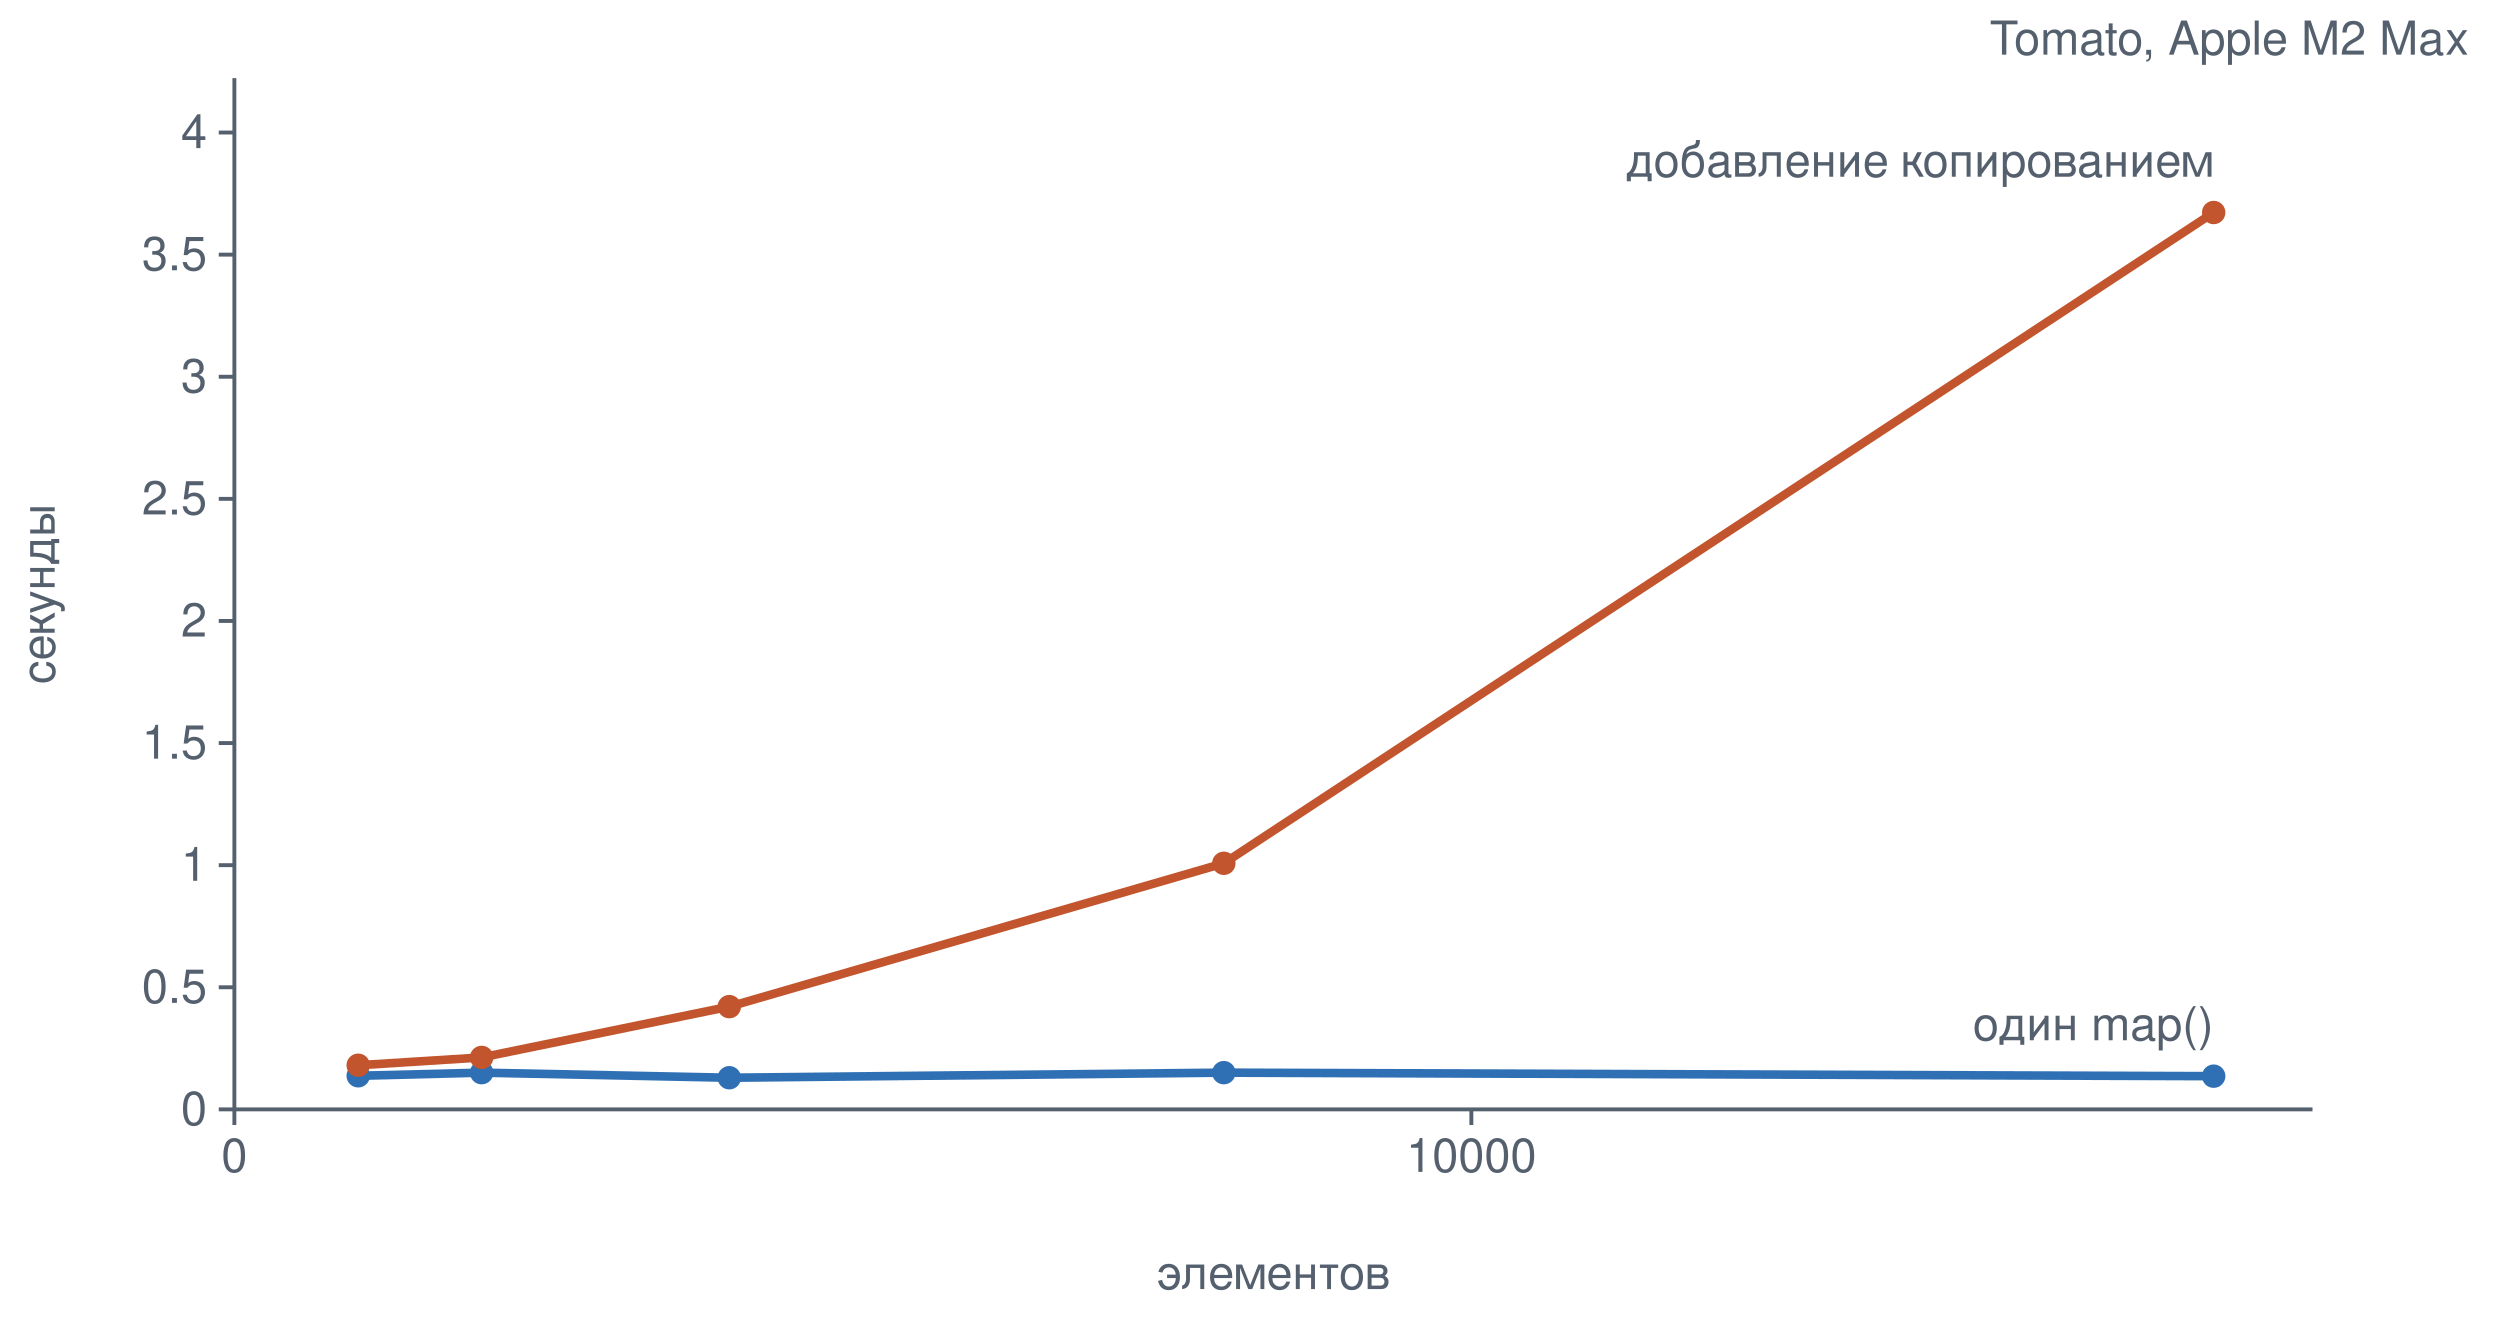
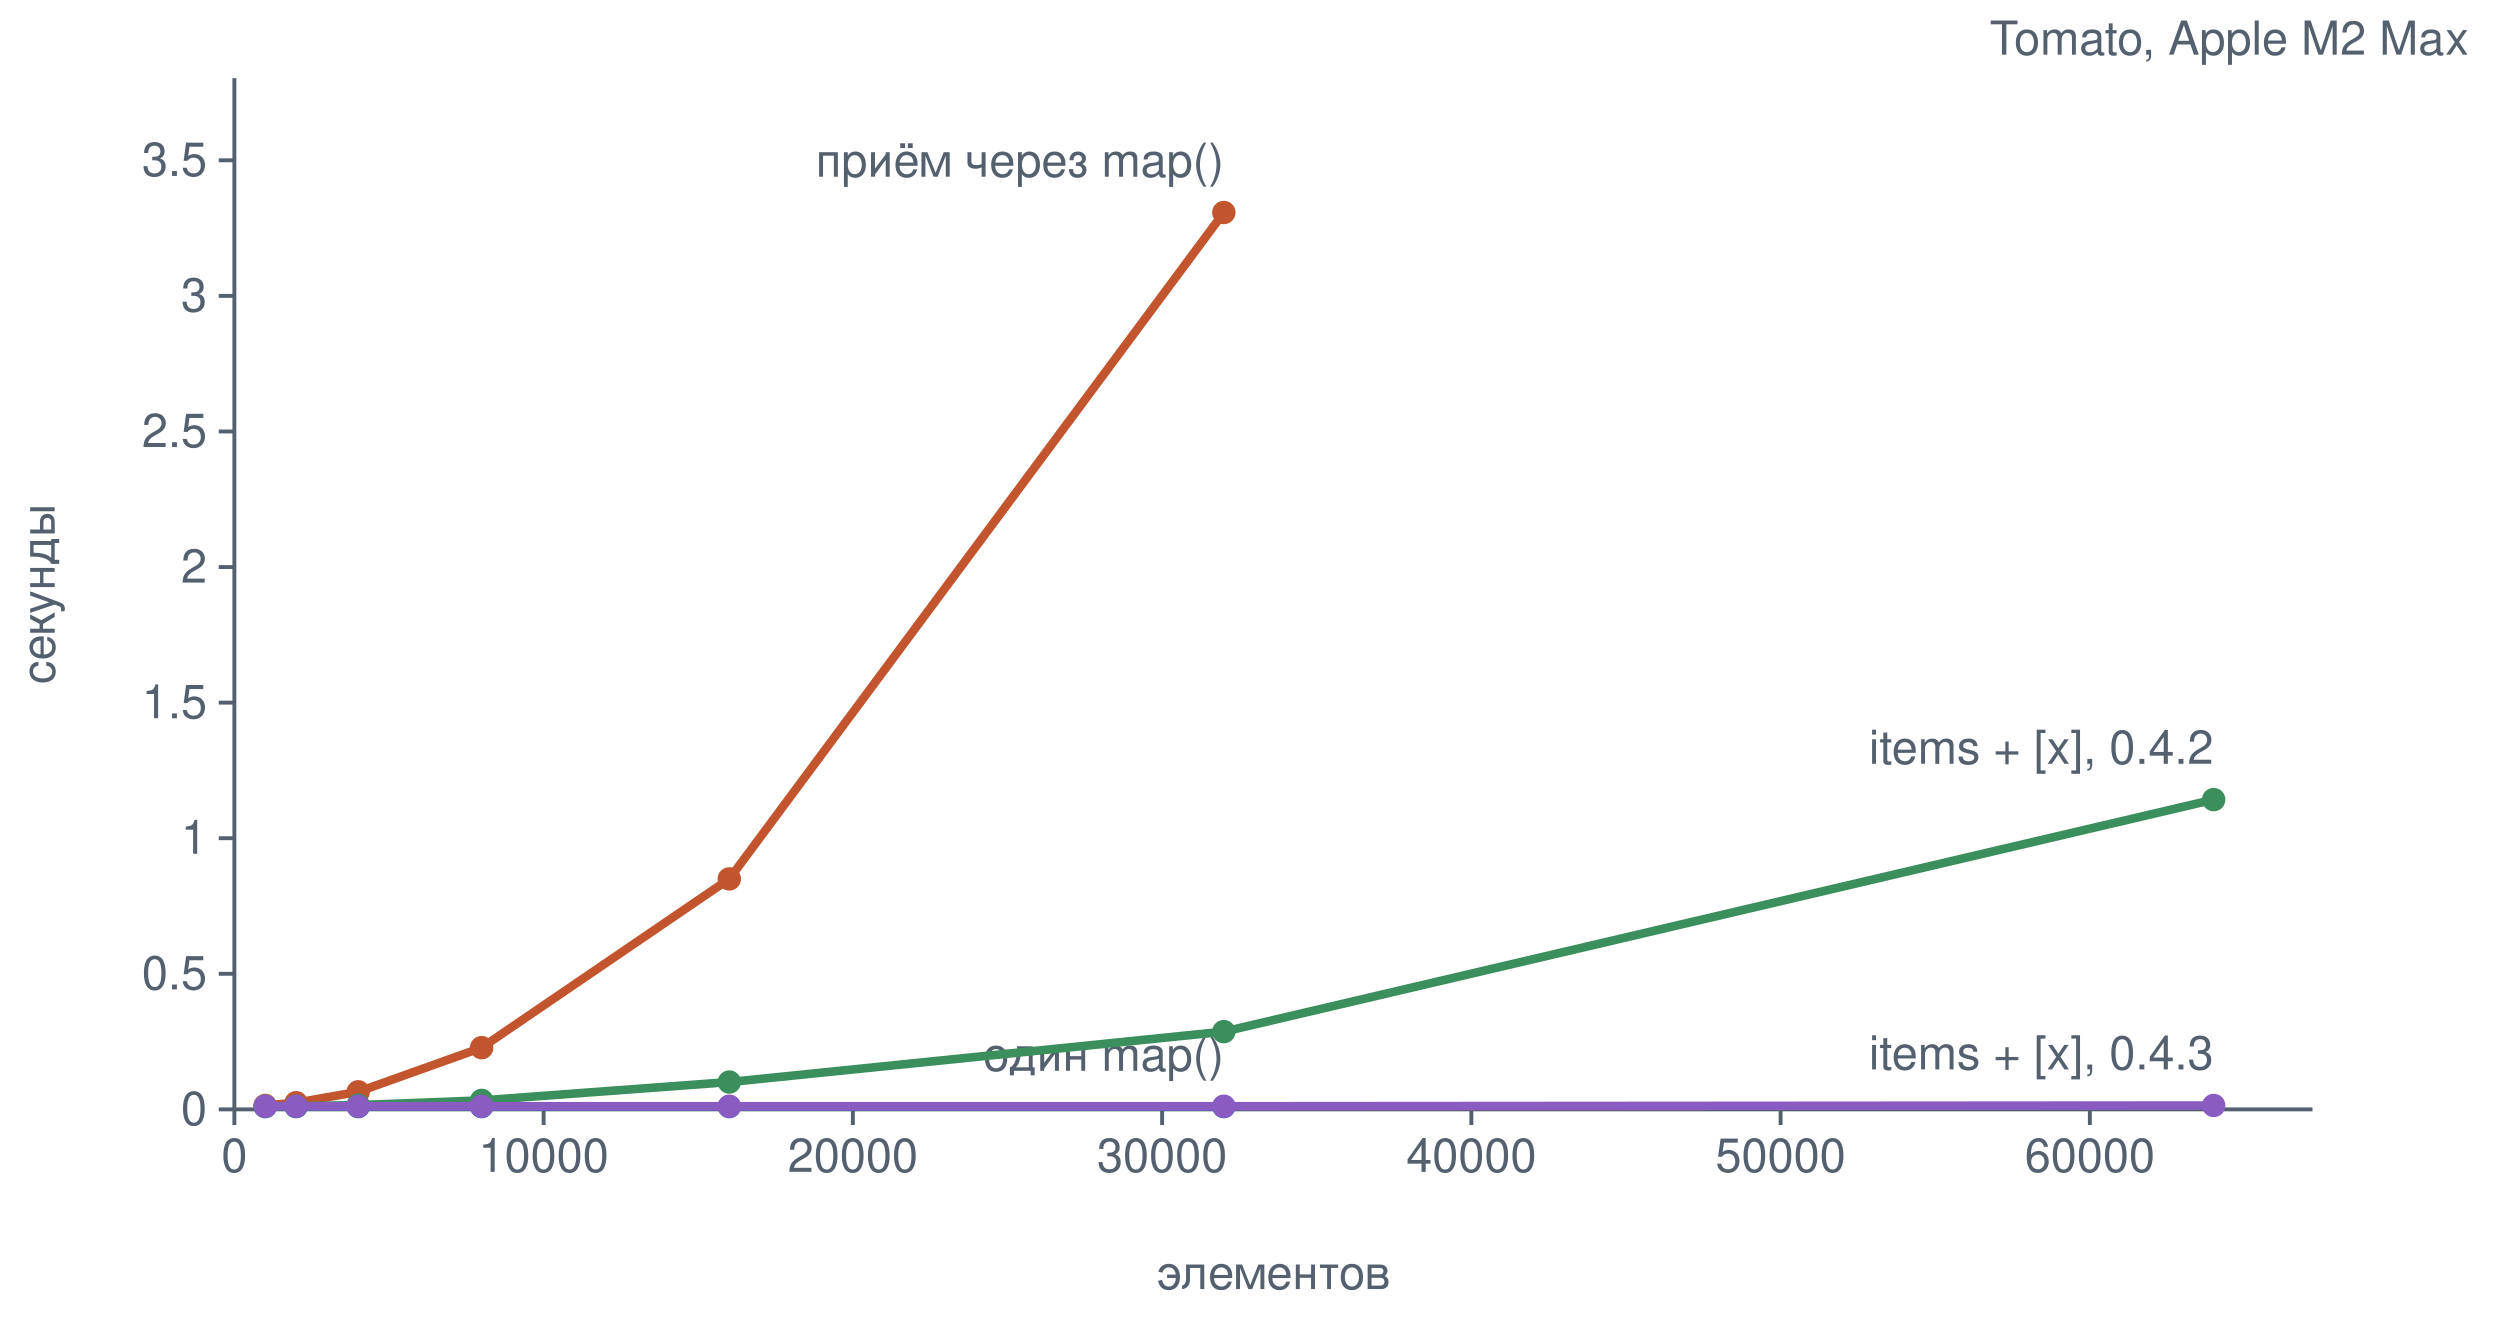
<svg xmlns="http://www.w3.org/2000/svg" viewBox="0 0 640 340" width="640" height="340">
  <style>text{font-family:-apple-system,'Segoe UI',Helvetica,Arial,sans-serif;font-size:12px;fill:#55606e}</style>
  <line x1="60.0" y1="284.0" x2="592.0" y2="284.0" stroke="#55606e" />
  <line x1="60.0" y1="284.0" x2="60.0" y2="20.0" stroke="#55606e" />
  <line x1="60.0" y1="284.0" x2="60.0" y2="288.0" stroke="#55606e" />
  <text x="60.0" y="300.0" text-anchor="middle">0</text>
+   <line x1="139.167" y1="284.0" x2="139.167" y2="288.0" stroke="#55606e" />
+   <text x="139.167" y="300.0" text-anchor="middle">10000</text>
+   <line x1="218.333" y1="284.0" x2="218.333" y2="288.0" stroke="#55606e" />
+   <text x="218.333" y="300.0" text-anchor="middle">20000</text>
+   <line x1="297.5" y1="284.0" x2="297.5" y2="288.0" stroke="#55606e" />
+   <text x="297.5" y="300.0" text-anchor="middle">30000</text>
  <line x1="376.667" y1="284.0" x2="376.667" y2="288.0" stroke="#55606e" />
-   <text x="376.667" y="300.0" text-anchor="middle">10000</text>
+   <text x="376.667" y="300.0" text-anchor="middle">40000</text>
+   <line x1="455.833" y1="284.0" x2="455.833" y2="288.0" stroke="#55606e" />
+   <text x="455.833" y="300.0" text-anchor="middle">50000</text>
+   <line x1="535.0" y1="284.0" x2="535.0" y2="288.0" stroke="#55606e" />
+   <text x="535.0" y="300.0" text-anchor="middle">60000</text>
  <line x1="56.0" y1="284.0" x2="60.0" y2="284.0" stroke="#55606e" />
  <text x="53.0" y="288.0" text-anchor="end">0</text>
-   <line x1="56.0" y1="252.741" x2="60.0" y2="252.741" stroke="#55606e" />
-   <text x="53.0" y="256.741" text-anchor="end">0.5</text>
-   <line x1="56.0" y1="221.482" x2="60.0" y2="221.482" stroke="#55606e" />
-   <text x="53.0" y="225.482" text-anchor="end">1</text>
-   <line x1="56.0" y1="190.223" x2="60.0" y2="190.223" stroke="#55606e" />
-   <text x="53.0" y="194.223" text-anchor="end">1.5</text>
-   <line x1="56.0" y1="158.964" x2="60.0" y2="158.964" stroke="#55606e" />
-   <text x="53.0" y="162.964" text-anchor="end">2</text>
-   <line x1="56.0" y1="127.706" x2="60.0" y2="127.706" stroke="#55606e" />
-   <text x="53.0" y="131.706" text-anchor="end">2.5</text>
-   <line x1="56.0" y1="96.447" x2="60.0" y2="96.447" stroke="#55606e" />
-   <text x="53.0" y="100.447" text-anchor="end">3</text>
-   <line x1="56.0" y1="65.188" x2="60.0" y2="65.188" stroke="#55606e" />
-   <text x="53.0" y="69.188" text-anchor="end">3.5</text>
-   <line x1="56.0" y1="33.929" x2="60.0" y2="33.929" stroke="#55606e" />
-   <text x="53.0" y="37.929" text-anchor="end">4</text>
+   <line x1="56.0" y1="249.291" x2="60.0" y2="249.291" stroke="#55606e" />
+   <text x="53.0" y="253.291" text-anchor="end">0.5</text>
+   <line x1="56.0" y1="214.582" x2="60.0" y2="214.582" stroke="#55606e" />
+   <text x="53.0" y="218.582" text-anchor="end">1</text>
+   <line x1="56.0" y1="179.873" x2="60.0" y2="179.873" stroke="#55606e" />
+   <text x="53.0" y="183.873" text-anchor="end">1.5</text>
+   <line x1="56.0" y1="145.164" x2="60.0" y2="145.164" stroke="#55606e" />
+   <text x="53.0" y="149.164" text-anchor="end">2</text>
+   <line x1="56.0" y1="110.455" x2="60.0" y2="110.455" stroke="#55606e" />
+   <text x="53.0" y="114.455" text-anchor="end">2.5</text>
+   <line x1="56.0" y1="75.746" x2="60.0" y2="75.746" stroke="#55606e" />
+   <text x="53.0" y="79.746" text-anchor="end">3</text>
+   <line x1="56.0" y1="41.037" x2="60.0" y2="41.037" stroke="#55606e" />
+   <text x="53.0" y="45.037" text-anchor="end">3.5</text>
  <text x="326.0" y="330" text-anchor="middle">элементов</text>
  <text x="14" y="152.0" text-anchor="middle" transform="rotate(-90 14 152.0)">секунды</text>
-   <polyline points="91.7,275.4 123.3,274.6 186.7,275.9 313.3,274.6 566.7,275.5" fill="none" stroke="#2f6fb3" stroke-width="2.2" />
-   <circle cx="91.7" cy="275.4" r="3" fill="#2f6fb3" />
-   <circle cx="123.3" cy="274.6" r="3" fill="#2f6fb3" />
-   <circle cx="186.7" cy="275.9" r="3" fill="#2f6fb3" />
-   <circle cx="313.3" cy="274.6" r="3" fill="#2f6fb3" />
-   <circle cx="566.7" cy="275.5" r="3" fill="#2f6fb3" />
-   <text x="566.667" y="266.315" fill="#2f6fb3" text-anchor="end">один map()</text>
-   <polyline points="91.7,272.7 123.3,270.7 186.7,257.7 313.3,221.0 566.7,54.4" fill="none" stroke="#c2552d" stroke-width="2.2" />
-   <circle cx="91.7" cy="272.7" r="3" fill="#c2552d" />
-   <circle cx="123.3" cy="270.7" r="3" fill="#c2552d" />
-   <circle cx="186.7" cy="257.7" r="3" fill="#c2552d" />
-   <circle cx="313.3" cy="221.0" r="3" fill="#c2552d" />
-   <circle cx="566.7" cy="54.4" r="3" fill="#c2552d" />
-   <text x="566.667" y="45.252" fill="#c2552d" text-anchor="end">добавление копированием</text>
+   <polyline points="67.9,283.3 75.8,283.3 91.7,283.3 123.3,283.3 186.7,283.3 313.3,283.3" fill="none" stroke="#2f6fb3" stroke-width="2.2" />
+   <circle cx="67.9" cy="283.3" r="3" fill="#2f6fb3" />
+   <circle cx="75.8" cy="283.3" r="3" fill="#2f6fb3" />
+   <circle cx="91.7" cy="283.3" r="3" fill="#2f6fb3" />
+   <circle cx="123.3" cy="283.3" r="3" fill="#2f6fb3" />
+   <circle cx="186.7" cy="283.3" r="3" fill="#2f6fb3" />
+   <circle cx="313.3" cy="283.3" r="3" fill="#2f6fb3" />
+   <text x="313.333" y="274.123" fill="#2f6fb3" text-anchor="end">один map()</text>
+   <polyline points="67.9,283.0 75.8,282.3 91.7,279.5 123.3,268.2 186.7,225.0 313.3,54.4" fill="none" stroke="#c2552d" stroke-width="2.2" />
+   <circle cx="67.9" cy="283.0" r="3" fill="#c2552d" />
+   <circle cx="75.8" cy="282.3" r="3" fill="#c2552d" />
+   <circle cx="91.7" cy="279.5" r="3" fill="#c2552d" />
+   <circle cx="123.3" cy="268.2" r="3" fill="#c2552d" />
+   <circle cx="186.7" cy="225.0" r="3" fill="#c2552d" />
+   <circle cx="313.3" cy="54.4" r="3" fill="#c2552d" />
+   <text x="313.333" y="45.252" fill="#c2552d" text-anchor="end">приём через map()</text>
+   <polyline points="67.9,283.2 75.8,283.2 91.7,282.9 123.3,281.7 186.7,277.0 313.3,264.1 566.7,204.7" fill="none" stroke="#3a8f5c" stroke-width="2.2" />
+   <circle cx="67.9" cy="283.2" r="3" fill="#3a8f5c" />
+   <circle cx="75.8" cy="283.2" r="3" fill="#3a8f5c" />
+   <circle cx="91.7" cy="282.9" r="3" fill="#3a8f5c" />
+   <circle cx="123.3" cy="281.7" r="3" fill="#3a8f5c" />
+   <circle cx="186.7" cy="277.0" r="3" fill="#3a8f5c" />
+   <circle cx="313.3" cy="264.1" r="3" fill="#3a8f5c" />
+   <circle cx="566.7" cy="204.7" r="3" fill="#3a8f5c" />
+   <text x="566.667" y="195.542" fill="#3a8f5c" text-anchor="end">items + [x], 0.4.2</text>
+   <polyline points="67.9,283.2 75.8,283.2 91.7,283.2 123.3,283.2 186.7,283.2 313.3,283.2 566.7,283.0" fill="none" stroke="#8a5cc2" stroke-width="2.2" />
+   <circle cx="67.9" cy="283.2" r="3" fill="#8a5cc2" />
+   <circle cx="75.8" cy="283.2" r="3" fill="#8a5cc2" />
+   <circle cx="91.7" cy="283.2" r="3" fill="#8a5cc2" />
+   <circle cx="123.3" cy="283.2" r="3" fill="#8a5cc2" />
+   <circle cx="186.7" cy="283.2" r="3" fill="#8a5cc2" />
+   <circle cx="313.3" cy="283.2" r="3" fill="#8a5cc2" />
+   <circle cx="566.7" cy="283.0" r="3" fill="#8a5cc2" />
+   <text x="566.667" y="273.776" fill="#8a5cc2" text-anchor="end">items + [x], 0.4.3</text>
  <text x="632" y="14" text-anchor="end">Tomato, Apple M2 Max</text>
</svg>
